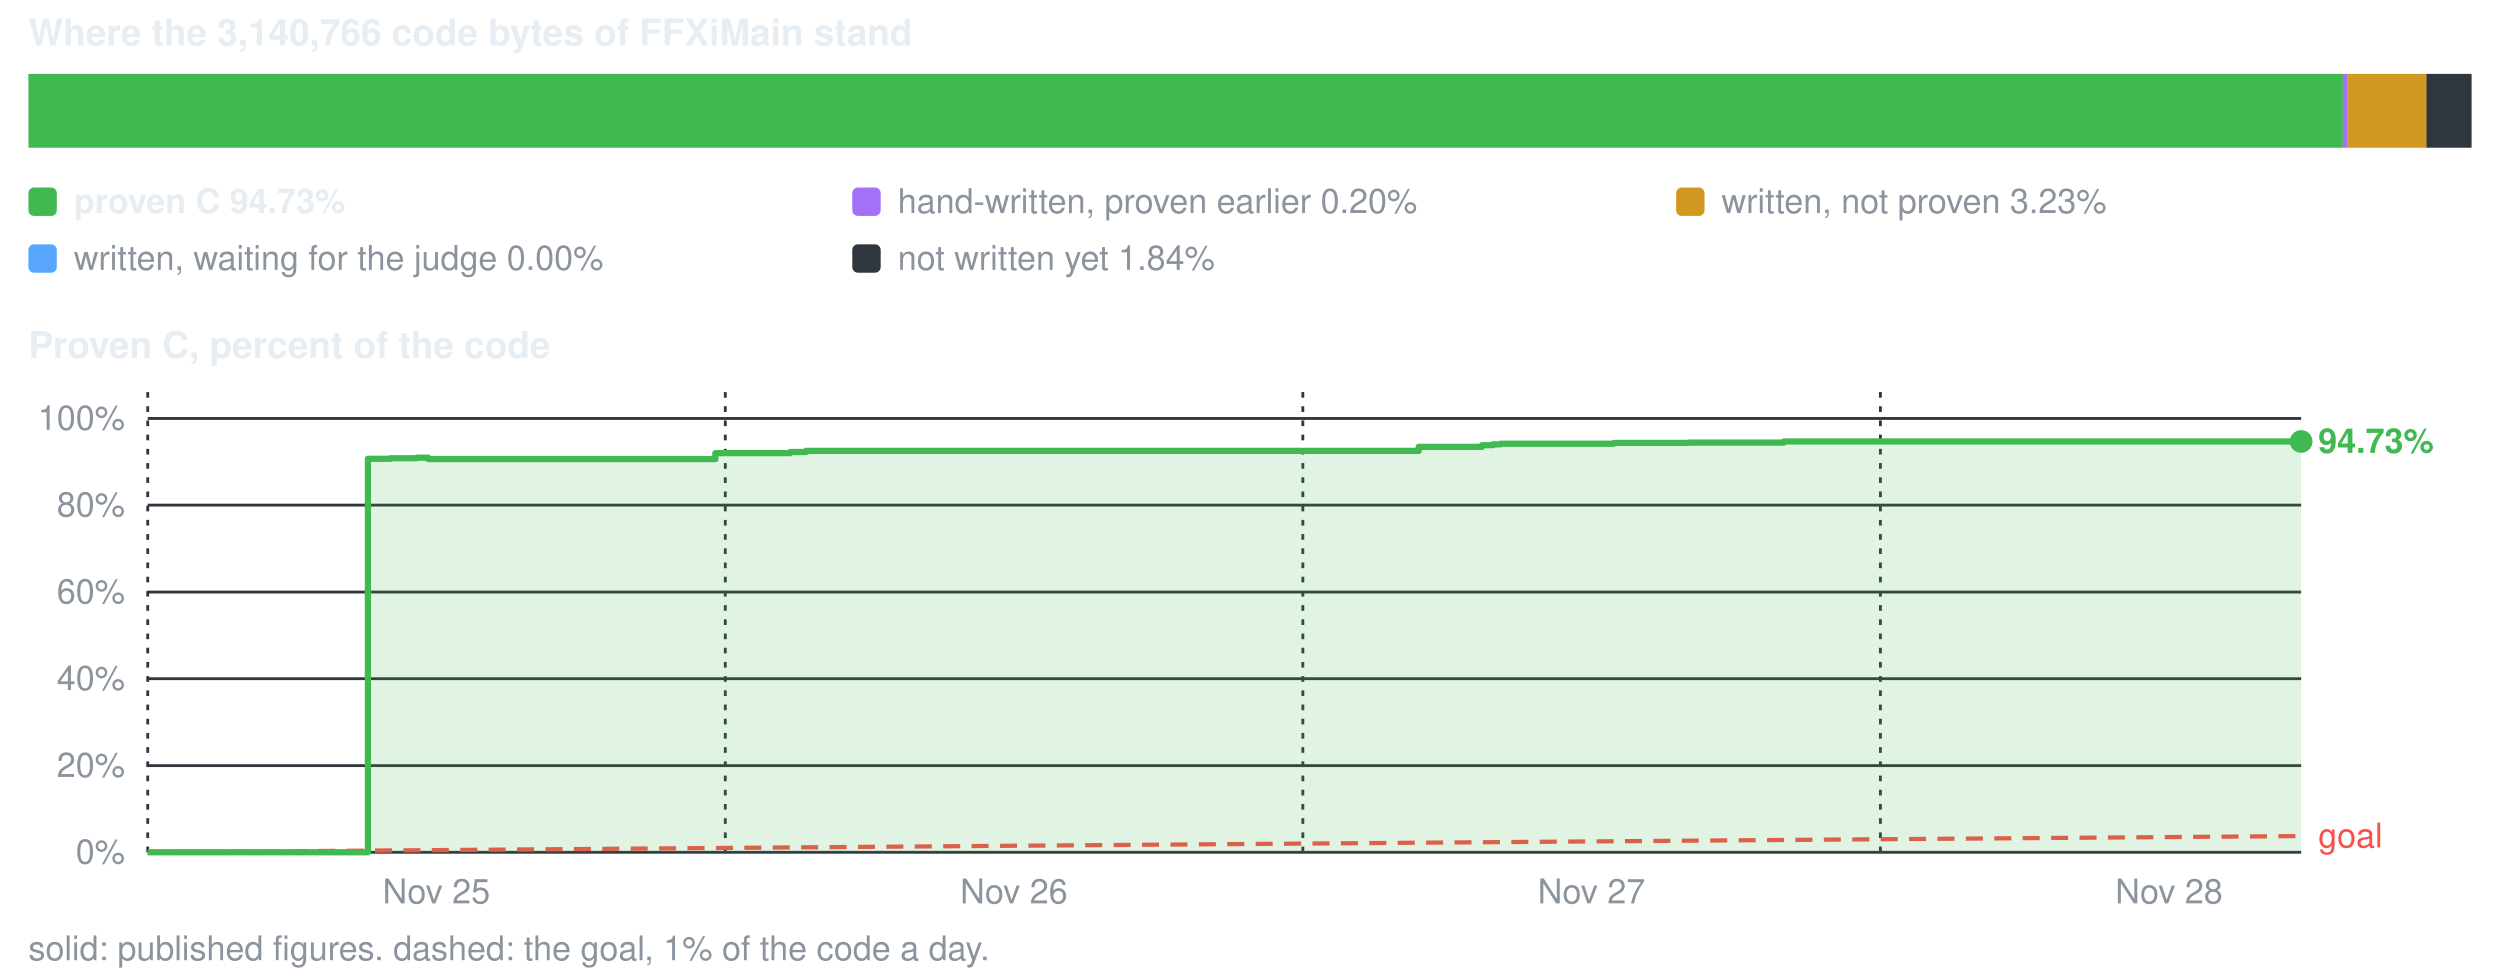
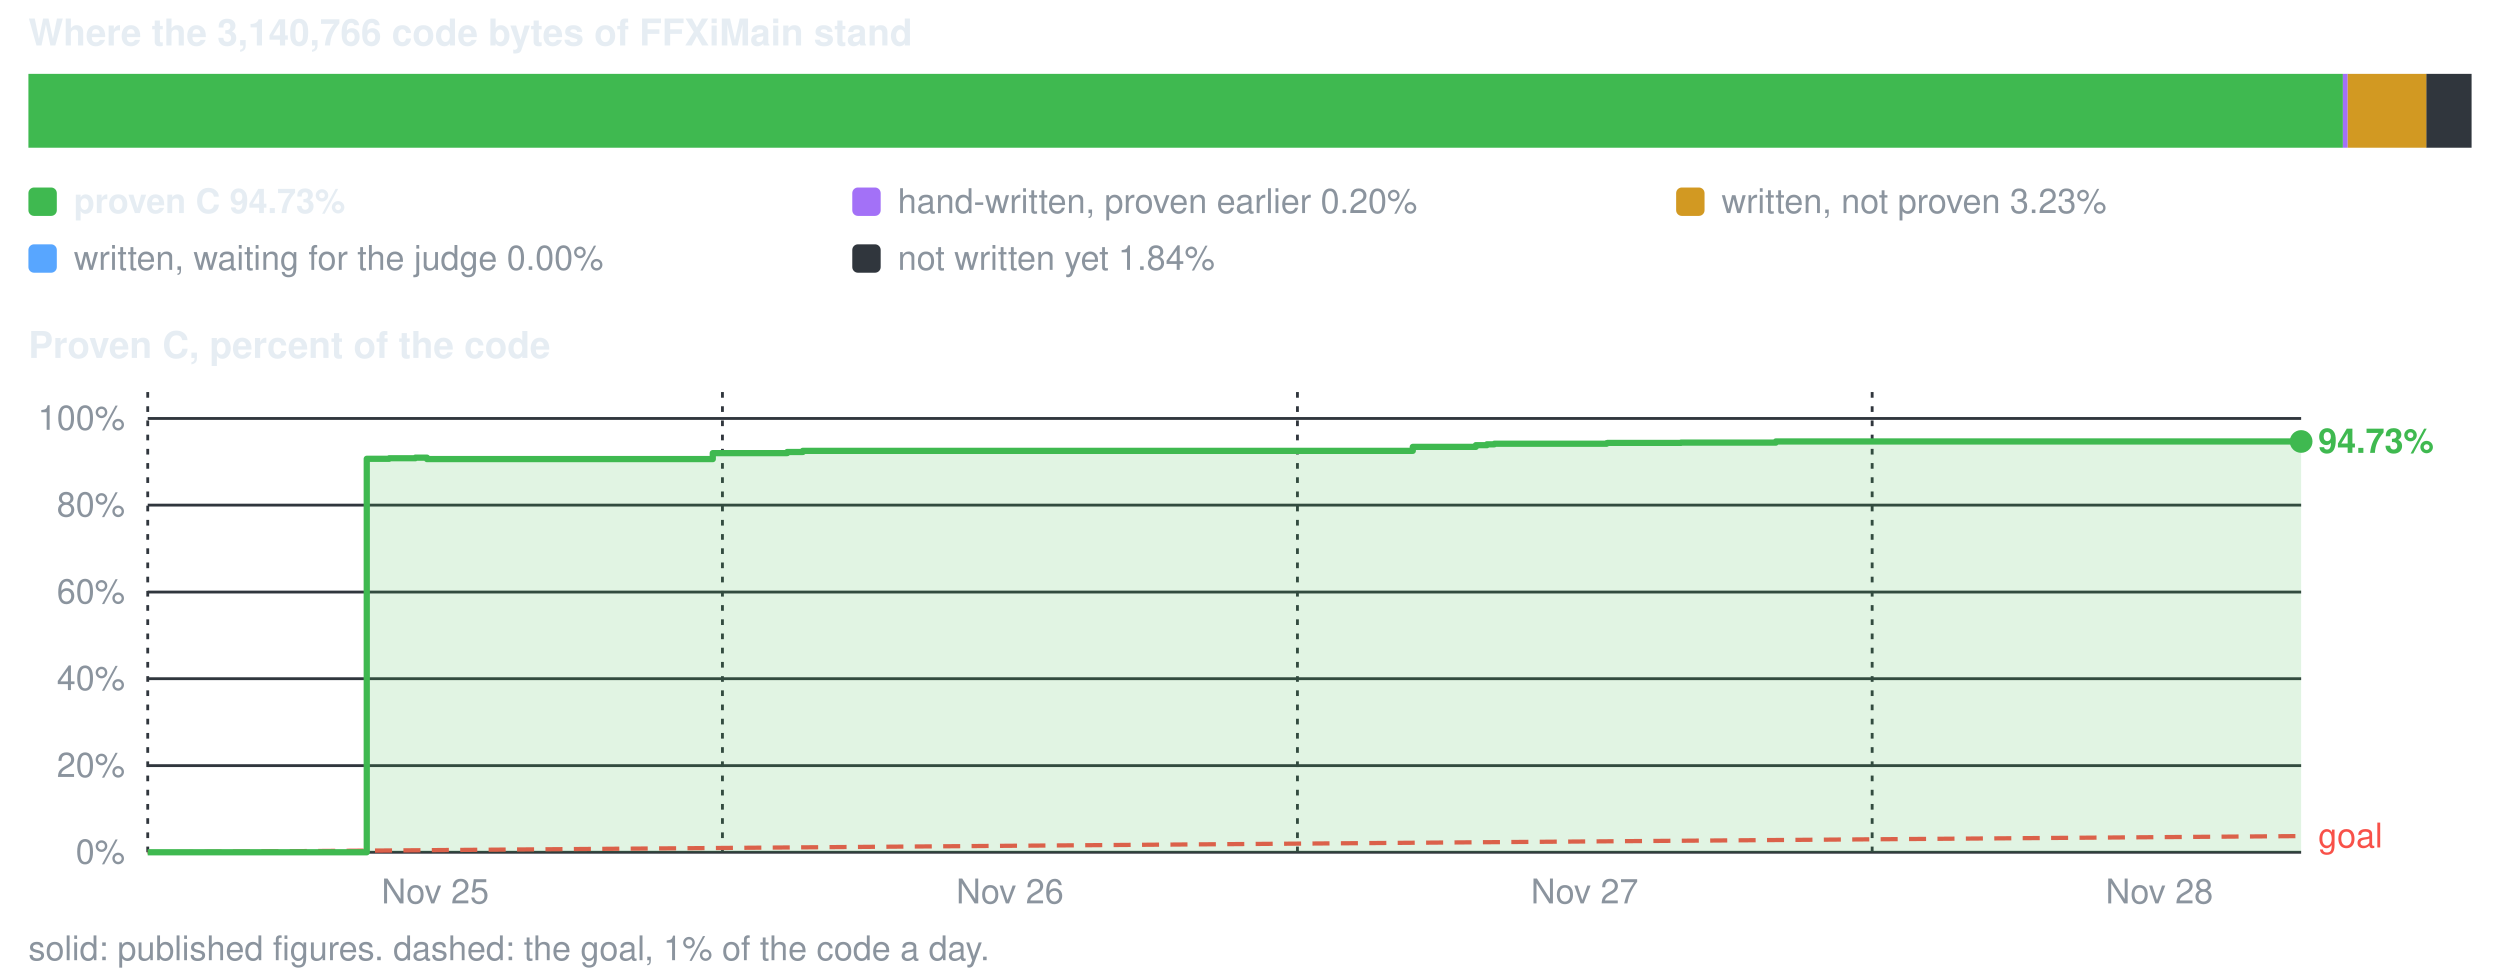
<svg xmlns="http://www.w3.org/2000/svg" viewBox="0 0 880 344" width="880" height="344" role="img" aria-label="conversion progress">
  <style>text{font-family:-apple-system,BlinkMacSystemFont,'Segoe UI',Helvetica,Arial,sans-serif;font-size:12px;fill:#8b949e}.s{fill:#e6edf3;font-weight:600}.b{font-size:13px}</style>
  <text x="10" y="16" class="s b">Where the 3,140,766 code bytes of FFXiMain stand</text>
  <rect x="10.0" y="26" width="814.7" height="26" fill="#3fb950" />
  <rect x="824.7" y="26" width="1.7" height="26" fill="#a371f7" />
  <rect x="826.4" y="26" width="27.8" height="26" fill="#d29922" />
  <rect x="854.1" y="26" width="15.9" height="26" fill="#30363d" />
  <rect x="10" y="66" width="10" height="10" rx="2" fill="#3fb950" />
  <text x="26" y="75" class="s">proven C 94.73%</text>
  <rect x="300" y="66" width="10" height="10" rx="2" fill="#a371f7" />
  <text x="316" y="75">hand-written, proven earlier 0.20%</text>
  <rect x="590" y="66" width="10" height="10" rx="2" fill="#d29922" />
  <text x="606" y="75">written, not proven 3.23%</text>
  <rect x="10" y="86" width="10" height="10" rx="2" fill="#58a6ff" />
  <text x="26" y="95">written, waiting for the judge 0.00%</text>
  <rect x="300" y="86" width="10" height="10" rx="2" fill="#30363d" />
  <text x="316" y="95">not written yet 1.84%</text>
  <text x="10" y="126" class="s b">Proven C, percent of the code</text>
  <line x1="52" y1="300.0" x2="810" y2="300.0" stroke="#30363d" stroke-width="1" />
  <text x="44" y="304.0" text-anchor="end">0%</text>
  <line x1="52" y1="269.5" x2="810" y2="269.5" stroke="#30363d" stroke-width="1" />
  <text x="44" y="273.5" text-anchor="end">20%</text>
  <line x1="52" y1="238.9" x2="810" y2="238.9" stroke="#30363d" stroke-width="1" />
  <text x="44" y="242.9" text-anchor="end">40%</text>
  <line x1="52" y1="208.4" x2="810" y2="208.4" stroke="#30363d" stroke-width="1" />
  <text x="44" y="212.4" text-anchor="end">60%</text>
  <line x1="52" y1="177.8" x2="810" y2="177.8" stroke="#30363d" stroke-width="1" />
  <text x="44" y="181.8" text-anchor="end">80%</text>
  <line x1="52" y1="147.3" x2="810" y2="147.3" stroke="#30363d" stroke-width="1" />
  <text x="44" y="151.3" text-anchor="end">100%</text>
  <line x1="52.0" y1="138" x2="52.0" y2="300" stroke="#30363d" stroke-width="1" stroke-dasharray="2 3" />
-   <text x="153.6" y="318" text-anchor="middle">Nov 25</text>
-   <line x1="255.3" y1="138" x2="255.3" y2="300" stroke="#30363d" stroke-width="1" stroke-dasharray="2 3" />
-   <text x="356.9" y="318" text-anchor="middle">Nov 26</text>
-   <line x1="458.6" y1="138" x2="458.6" y2="300" stroke="#30363d" stroke-width="1" stroke-dasharray="2 3" />
-   <text x="560.2" y="318" text-anchor="middle">Nov 27</text>
-   <line x1="661.9" y1="138" x2="661.9" y2="300" stroke="#30363d" stroke-width="1" stroke-dasharray="2 3" />
-   <text x="763.5" y="318" text-anchor="middle">Nov 28</text>
+   <text x="153.2" y="318" text-anchor="middle">Nov 25</text>
+   <line x1="254.3" y1="138" x2="254.3" y2="300" stroke="#30363d" stroke-width="1" stroke-dasharray="2 3" />
+   <text x="355.5" y="318" text-anchor="middle">Nov 26</text>
+   <line x1="456.7" y1="138" x2="456.7" y2="300" stroke="#30363d" stroke-width="1" stroke-dasharray="2 3" />
+   <text x="557.8" y="318" text-anchor="middle">Nov 27</text>
+   <line x1="659.0" y1="138" x2="659.0" y2="300" stroke="#30363d" stroke-width="1" stroke-dasharray="2 3" />
+   <text x="760.1" y="318" text-anchor="middle">Nov 28</text>
  <line x1="52.0" y1="300.0" x2="810.0" y2="294.3" stroke="#f85149" stroke-width="1.5" stroke-dasharray="6 4" />
  <text x="816.0" y="298.3" style="fill:#f85149">goal</text>
-   <path d="M52.0 300.0 H129.5 V161.5 H137.4 V161.3 H140.9 V161.3 H142.5 V161.3 H146.7 V161.1 H149.1 V161.1 H150.7 V161.6 H251.8 V159.5 H278.2 V159.1 H283.7 V158.7 H285.3 V158.7 H286.7 V158.7 H289.0 V158.7 H296.6 V158.7 H312.7 V158.7 H499.4 V157.3 H521.7 V156.7 H525.6 V156.4 H528.2 V156.2 H529.3 V156.2 H530.0 V156.2 H530.5 V156.2 H530.8 V156.2 H532.8 V156.2 H533.2 V156.2 H567.9 V156.0 H568.4 V155.9 H568.4 V155.9 H569.4 V155.9 H569.5 V155.9 H574.4 V155.9 H594.2 V155.8 H595.3 V155.8 H615.1 V155.8 H617.4 V155.8 H627.9 V155.4 H764.1 V155.4 H783.5 V155.4 H790.4 V155.4 H802.0 V155.4 H806.7 V155.4 H807.4 V155.4 H810.0 V155.4 H810.0 V155.4 V300.0 H52.0 Z" fill="#3fb950" fill-opacity="0.16" />
-   <path d="M52.0 300.0 H129.5 V161.5 H137.4 V161.3 H140.9 V161.3 H142.5 V161.3 H146.7 V161.1 H149.1 V161.1 H150.7 V161.6 H251.8 V159.5 H278.2 V159.1 H283.7 V158.7 H285.3 V158.7 H286.7 V158.7 H289.0 V158.7 H296.6 V158.7 H312.7 V158.7 H499.4 V157.3 H521.7 V156.7 H525.6 V156.4 H528.2 V156.2 H529.3 V156.2 H530.0 V156.2 H530.5 V156.2 H530.8 V156.2 H532.8 V156.2 H533.2 V156.2 H567.9 V156.0 H568.4 V155.9 H568.4 V155.9 H569.4 V155.9 H569.5 V155.9 H574.4 V155.9 H594.2 V155.8 H595.3 V155.8 H615.1 V155.8 H617.4 V155.8 H627.9 V155.4 H764.1 V155.4 H783.5 V155.4 H790.4 V155.4 H802.0 V155.4 H806.7 V155.4 H807.4 V155.4 H810.0 V155.4 H810.0 V155.4" fill="none" stroke="#3fb950" stroke-width="2.2" stroke-linejoin="round" />
+   <path d="M52.0 300.0 H129.1 V161.5 H137.0 V161.3 H140.4 V161.3 H142.1 V161.3 H146.2 V161.1 H148.6 V161.1 H150.3 V161.6 H250.9 V159.5 H277.1 V159.1 H282.6 V158.7 H284.2 V158.7 H285.6 V158.7 H287.9 V158.7 H295.5 V158.7 H311.4 V158.7 H497.3 V157.3 H519.5 V156.7 H523.4 V156.4 H526.0 V156.2 H527.0 V156.2 H527.7 V156.2 H528.2 V156.2 H528.6 V156.2 H530.5 V156.2 H531.0 V156.2 H565.5 V156.0 H565.9 V155.9 H566.0 V155.9 H566.9 V155.9 H567.0 V155.9 H571.9 V155.9 H591.7 V155.8 H592.7 V155.8 H612.5 V155.8 H614.7 V155.8 H625.1 V155.4 H760.8 V155.4 H780.0 V155.4 H786.9 V155.4 H798.5 V155.4 H803.1 V155.4 H803.9 V155.4 H806.4 V155.4 H806.4 V155.4 H810.0 V155.4 V300.0 H52.0 Z" fill="#3fb950" fill-opacity="0.16" />
+   <path d="M52.0 300.0 H129.1 V161.5 H137.0 V161.3 H140.4 V161.3 H142.1 V161.3 H146.2 V161.1 H148.6 V161.1 H150.3 V161.6 H250.9 V159.5 H277.1 V159.1 H282.6 V158.7 H284.2 V158.7 H285.6 V158.7 H287.9 V158.7 H295.5 V158.7 H311.4 V158.7 H497.3 V157.3 H519.5 V156.7 H523.4 V156.4 H526.0 V156.2 H527.0 V156.2 H527.7 V156.2 H528.2 V156.2 H528.6 V156.2 H530.5 V156.2 H531.0 V156.2 H565.5 V156.0 H565.9 V155.9 H566.0 V155.9 H566.9 V155.9 H567.0 V155.9 H571.9 V155.9 H591.7 V155.8 H592.7 V155.8 H612.5 V155.8 H614.7 V155.8 H625.1 V155.4 H760.8 V155.4 H780.0 V155.4 H786.9 V155.4 H798.5 V155.4 H803.1 V155.4 H803.9 V155.4 H806.4 V155.4 H806.4 V155.4 H810.0 V155.4" fill="none" stroke="#3fb950" stroke-width="2.2" stroke-linejoin="round" />
  <circle cx="810.0" cy="155.4" r="4" fill="#3fb950" />
  <text x="816.0" y="159.4" class="s" style="fill:#3fb950">94.73%</text>
  <text x="10" y="338">solid: published figures. dashed: the goal, 1% of the code a day.</text>
</svg>
